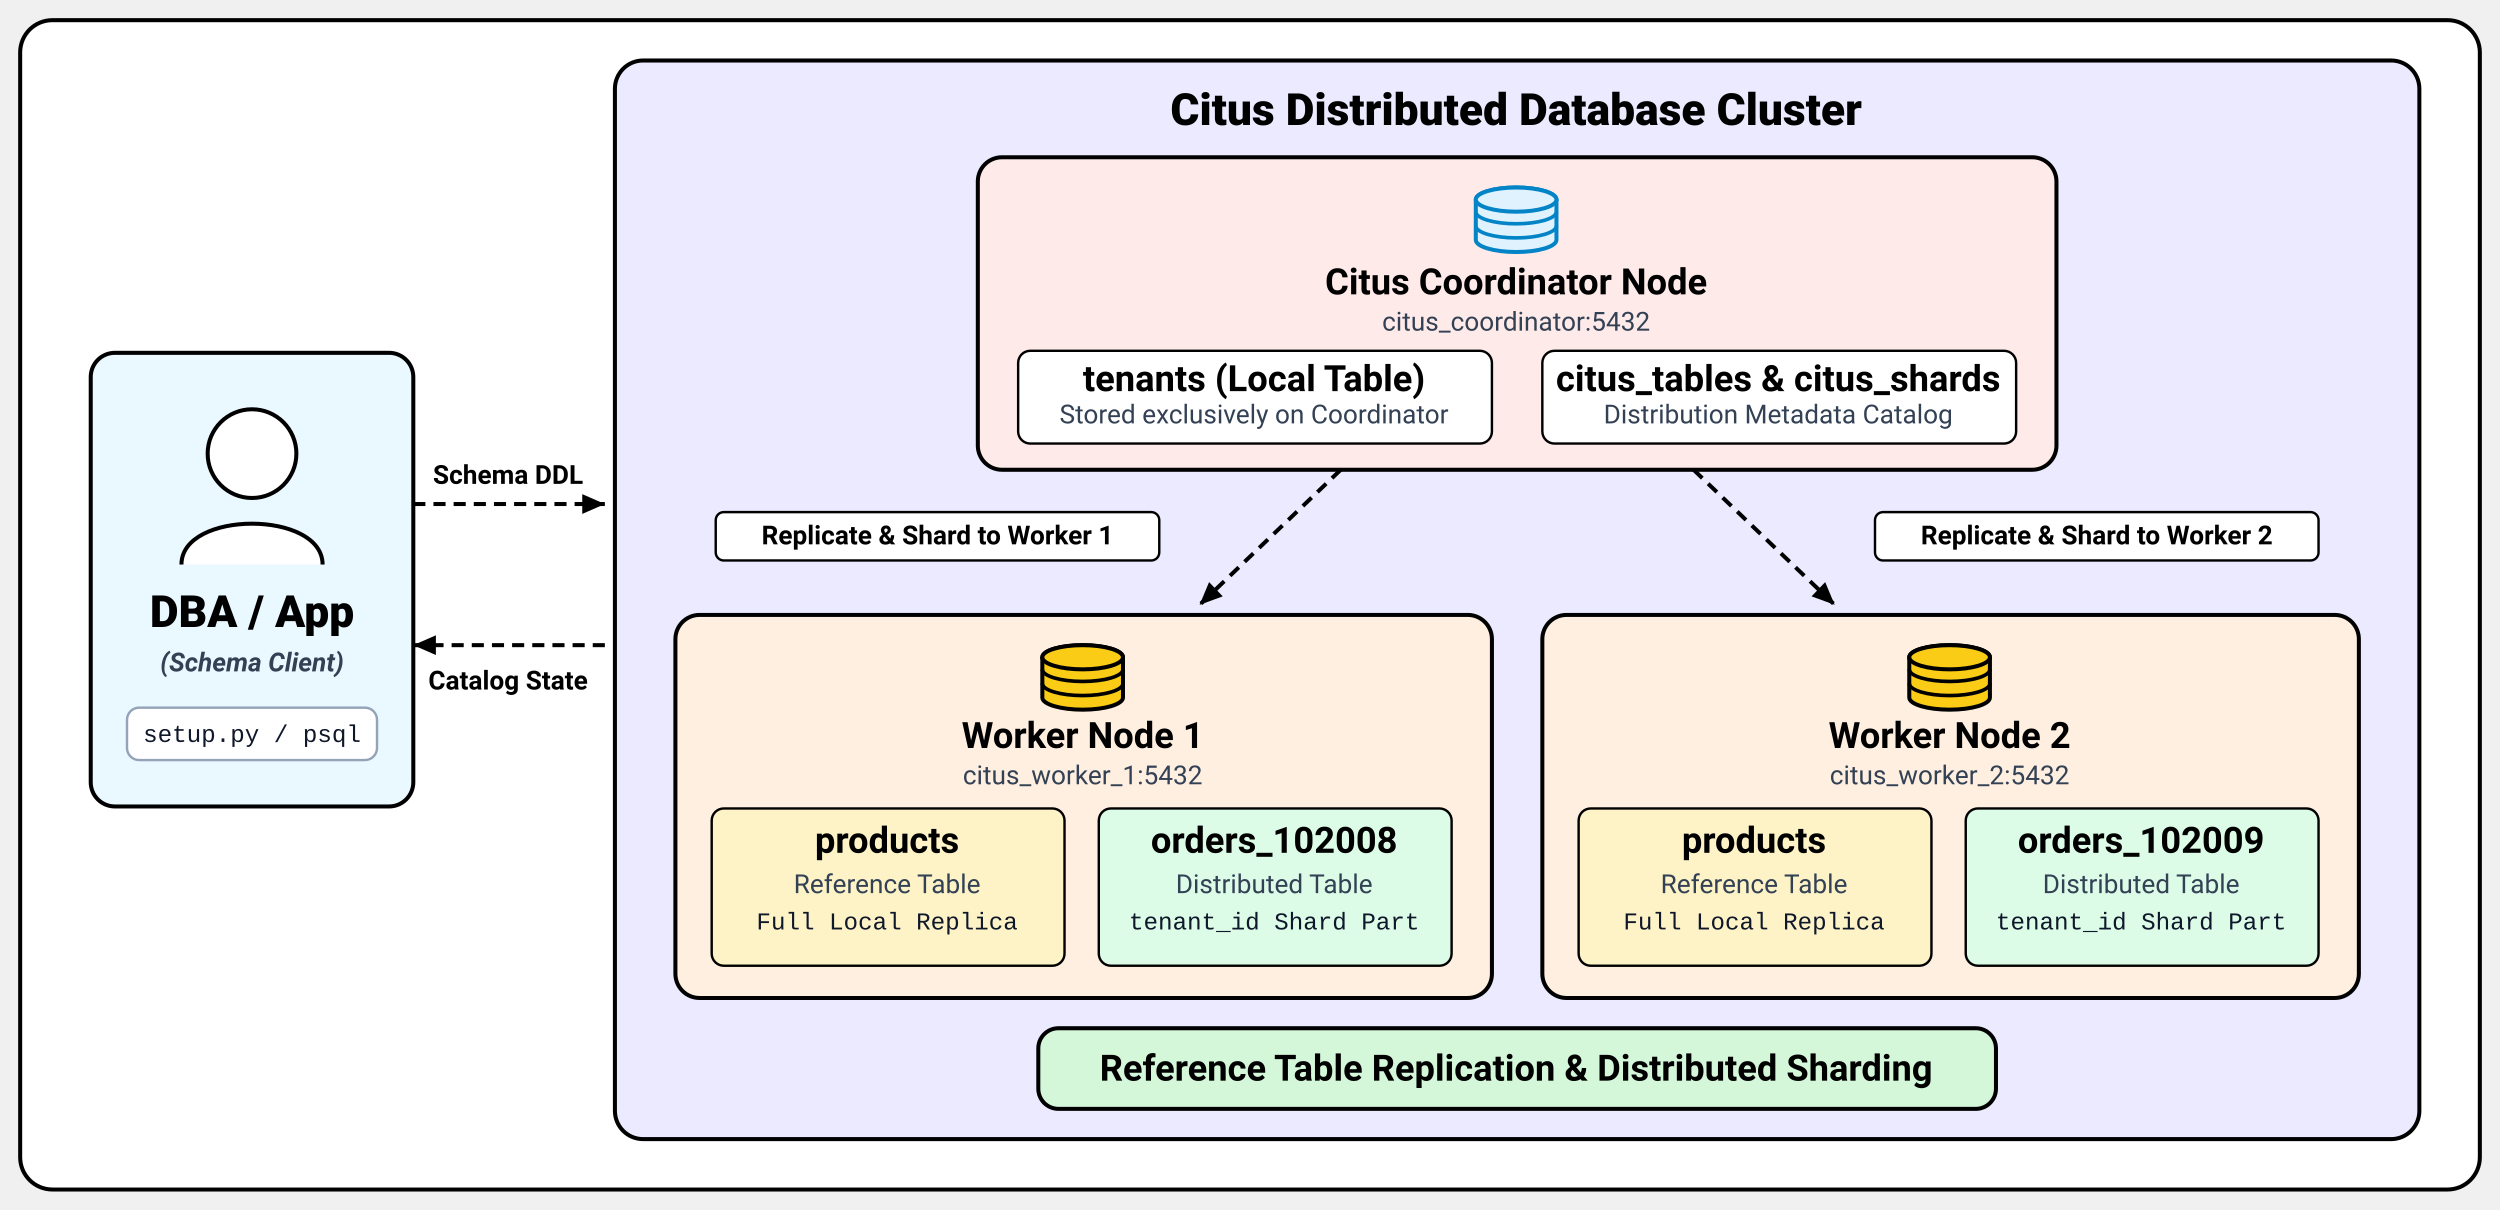
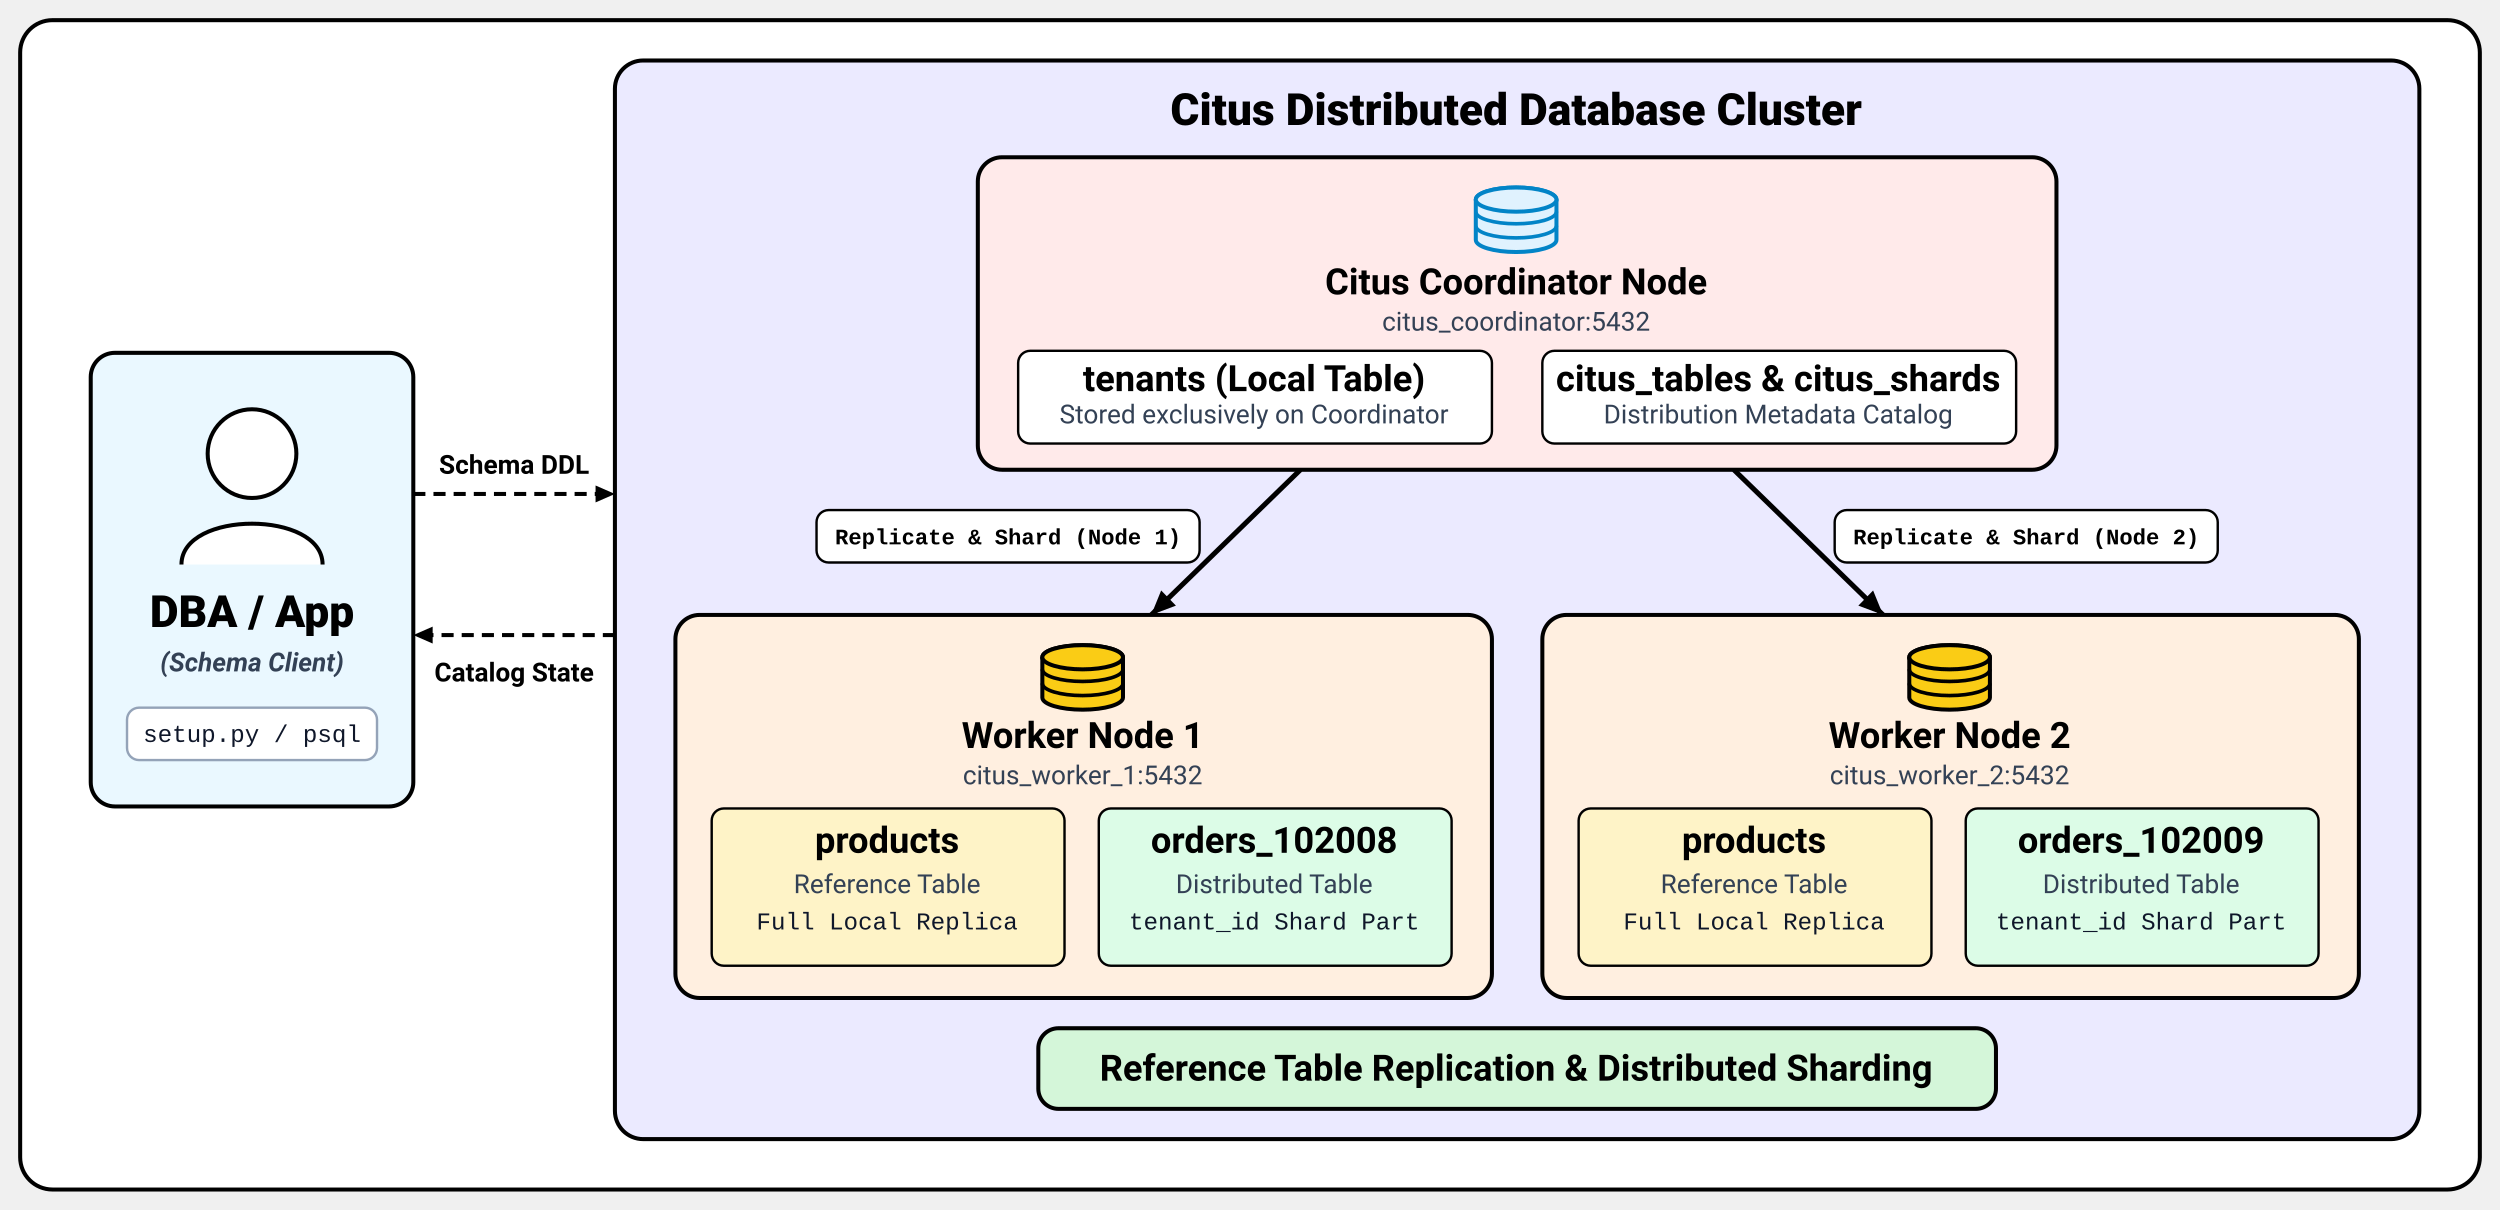
<svg xmlns="http://www.w3.org/2000/svg" viewBox="0 0 1240 600" width="100%" height="auto">
  <defs>
    <style>
      .txt-title { font-family: -apple-system, BlinkMacSystemFont, "Segoe UI", Roboto, Helvetica, Arial, sans-serif; font-size: 22px; font-weight: 800; fill: #000000; }
      .txt-node-title { font-family: -apple-system, BlinkMacSystemFont, "Segoe UI", Roboto, Helvetica, Arial, sans-serif; font-size: 18px; font-weight: 700; fill: #000000; }
      .txt-node-sub { font-family: -apple-system, BlinkMacSystemFont, "Segoe UI", Roboto, Helvetica, Arial, sans-serif; font-size: 13px; fill: #334155; }
      .txt-node-code { font-family: "SFMono-Regular", Consolas, "Liberation Mono", Menlo, monospace; font-size: 12px; fill: #0f172a; }
      .txt-arrow-label { font-family: -apple-system, BlinkMacSystemFont, "Segoe UI", Roboto, Helvetica, Arial, sans-serif; font-size: 13px; font-weight: 700; fill: #000000; }
+       .txt-badge { font-family: "SFMono-Regular", Consolas, "Liberation Mono", Menlo, monospace; font-size: 11px; font-weight: 700; fill: #000000; }
    </style>
-     <marker id="arrow" viewBox="0 0 10 10" refX="8" refY="5" markerWidth="7" markerHeight="7" orient="auto-start-reverse">
+     <marker id="arrow" viewBox="0 0 10 10" refX="8" refY="5" markerWidth="6" markerHeight="6" orient="auto">
      <path d="M 0 1.5 L 8 5 L 0 8.5 z" fill="#000000" />
+     </marker>
+     <marker id="arrow-muted" viewBox="0 0 10 10" refX="8" refY="5" markerWidth="6" markerHeight="6" orient="auto">
+       <path d="M 0 1.5 L 8 5 L 0 8.5 z" fill="#94a3b8" />
+     </marker>
+     <marker id="arrow-green" viewBox="0 0 10 10" refX="8" refY="5" markerWidth="6" markerHeight="6" orient="auto">
+       <path d="M 0 1.5 L 8 5 L 0 8.5 z" fill="#16a34a" />
    </marker>
  </defs>
  <rect x="10" y="10" width="1220" height="580" rx="16" fill="#ffffff" stroke="#000000" stroke-width="2" />
  <g transform="translate(45, 175)">
    <rect width="160" height="225" rx="12" fill="#eaf8ff" stroke="#000000" stroke-width="2" />
    <circle cx="80" cy="50" r="22" fill="#ffffff" stroke="#000000" stroke-width="2" />
    <path d="M 45 105 C 45 78, 115 78, 115 105" fill="#ffffff" stroke="#000000" stroke-width="2" />
    <text x="80" y="136" class="txt-title" text-anchor="middle">DBA / App</text>
    <text x="80" y="158" class="txt-node-sub" font-style="italic" font-weight="600" text-anchor="middle">(Schema Client)</text>
    <rect x="18" y="176" width="124" height="26" rx="6" fill="#ffffff" stroke="#94a3b8" stroke-width="1.2" />
    <text x="80" y="193" class="txt-node-code" text-anchor="middle">setup.py / psql</text>
  </g>
-   <path d="M 205 250 L 300 250" fill="none" stroke="#000000" stroke-width="2" stroke-dasharray="6 4" marker-end="url(#arrow)" />
-   <text x="252" y="240" class="txt-arrow-label" text-anchor="middle">Schema DDL</text>
-   <path d="M 300 320 L 205 320" fill="none" stroke="#000000" stroke-width="2" stroke-dasharray="6 4" marker-end="url(#arrow)" />
-   <text x="252" y="342" class="txt-arrow-label" text-anchor="middle">Catalog State</text>
+   <path d="M 205 245 L 305 245" fill="none" stroke="#000000" stroke-width="2" stroke-dasharray="6 4" marker-end="url(#arrow)" />
+   <text x="255" y="235" class="txt-arrow-label" text-anchor="middle">Schema DDL</text>
+   <path d="M 305 315 L 205 315" fill="none" stroke="#000000" stroke-width="2" stroke-dasharray="6 4" marker-end="url(#arrow)" />
+   <text x="255" y="338" class="txt-arrow-label" text-anchor="middle">Catalog State</text>
  <g transform="translate(305, 30)">
    <rect width="895" height="535" rx="14" fill="#ebeaff" stroke="#000000" stroke-width="2" />
    <text x="447" y="32" class="txt-title" text-anchor="middle">Citus Distributed Database Cluster</text>
    <g transform="translate(180, 48)">
      <rect width="535" height="155" rx="12" fill="#ffeaea" stroke="#000000" stroke-width="2" />
      <g transform="translate(245, 12)">
        <ellipse cx="22" cy="9" rx="20" ry="6" fill="#e0f2fe" stroke="#0284c7" stroke-width="2" />
        <path d="M 2 9 L 2 29 A 20 6 0 0 0 42 29 L 42 9" fill="#e0f2fe" stroke="#0284c7" stroke-width="2" />
        <path d="M 2 15 A 20 6 0 0 0 42 15" fill="none" stroke="#0284c7" stroke-width="1.8" />
        <path d="M 2 22 A 20 6 0 0 0 42 22" fill="none" stroke="#0284c7" stroke-width="1.8" />
        <ellipse cx="22" cy="9" rx="20" ry="6" fill="#e0f2fe" stroke="#0284c7" stroke-width="2" />
      </g>
      <text x="267" y="68" class="txt-node-title" text-anchor="middle">Citus Coordinator Node</text>
      <text x="267" y="86" class="txt-node-sub" text-anchor="middle">citus_coordinator:5432</text>
      <g transform="translate(20, 96)">
        <rect width="235" height="46" rx="6" fill="#ffffff" stroke="#000000" stroke-width="1.2" />
        <text x="117" y="20" class="txt-node-title" font-size="13" text-anchor="middle">tenants (Local Table)</text>
        <text x="117" y="36" class="txt-node-sub" font-size="11" text-anchor="middle">Stored exclusively on Coordinator</text>
      </g>
      <g transform="translate(280, 96)">
        <rect width="235" height="46" rx="6" fill="#ffffff" stroke="#000000" stroke-width="1.2" />
        <text x="117" y="20" class="txt-node-title" font-size="13" text-anchor="middle">citus_tables &amp; citus_shards</text>
        <text x="117" y="36" class="txt-node-sub" font-size="11" text-anchor="middle">Distribution Metadata Catalog</text>
      </g>
    </g>
-     <path d="M 360 203 L 290 270" fill="none" stroke="#000000" stroke-width="2" stroke-dasharray="6 4" marker-end="url(#arrow)" />
-     <rect x="50" y="224" width="220" height="24" rx="4" fill="#ffffff" stroke="#000000" stroke-width="1.2" />
-     <text x="160" y="240" class="txt-arrow-label" font-size="11" text-anchor="middle">Replicate &amp; Shard to Worker 1</text>
-     <path d="M 535 203 L 605 270" fill="none" stroke="#000000" stroke-width="2" stroke-dasharray="6 4" marker-end="url(#arrow)" />
-     <rect x="625" y="224" width="220" height="24" rx="4" fill="#ffffff" stroke="#000000" stroke-width="1.2" />
-     <text x="735" y="240" class="txt-arrow-label" font-size="11" text-anchor="middle">Replicate &amp; Shard to Worker 2</text>
+     <path d="M 340 203 L 266 275" fill="none" stroke="#000000" stroke-width="2.5" marker-end="url(#arrow)" />
+     <g transform="translate(100, 223)">
+       <rect width="190" height="26" rx="6" fill="#ffffff" stroke="#000000" stroke-width="1.2" />
+       <text x="95" y="17" class="txt-badge" text-anchor="middle">Replicate &amp; Shard (Node 1)</text>
+     </g>
+     <path d="M 555 203 L 629 275" fill="none" stroke="#000000" stroke-width="2.5" marker-end="url(#arrow)" />
+     <g transform="translate(605, 223)">
+       <rect width="190" height="26" rx="6" fill="#ffffff" stroke="#000000" stroke-width="1.2" />
+       <text x="95" y="17" class="txt-badge" text-anchor="middle">Replicate &amp; Shard (Node 2)</text>
+     </g>
    <g transform="translate(30, 275)">
      <rect width="405" height="190" rx="12" fill="#ffefe0" stroke="#000000" stroke-width="2" />
      <g transform="translate(180, 12)">
        <ellipse cx="22" cy="9" rx="20" ry="6" fill="#facc15" stroke="#000000" stroke-width="2" />
        <path d="M 2 9 L 2 29 A 20 6 0 0 0 42 29 L 42 9" fill="#facc15" stroke="#000000" stroke-width="2" />
        <path d="M 2 15 A 20 6 0 0 0 42 15" fill="none" stroke="#000000" stroke-width="1.8" />
        <path d="M 2 22 A 20 6 0 0 0 42 22" fill="none" stroke="#000000" stroke-width="1.8" />
        <ellipse cx="22" cy="9" rx="20" ry="6" fill="#facc15" stroke="#000000" stroke-width="2" />
      </g>
      <text x="202" y="66" class="txt-node-title" text-anchor="middle">Worker Node 1</text>
      <text x="202" y="84" class="txt-node-sub" text-anchor="middle">citus_worker_1:5432</text>
      <g transform="translate(18, 96)">
        <rect width="175" height="78" rx="6" fill="#fef3c7" stroke="#000000" stroke-width="1.2" />
        <text x="87" y="22" class="txt-node-title" font-size="13" text-anchor="middle">products</text>
        <text x="87" y="42" class="txt-node-sub" font-size="11" text-anchor="middle">Reference Table</text>
        <text x="87" y="60" class="txt-node-code" font-size="11" text-anchor="middle">Full Local Replica</text>
      </g>
      <g transform="translate(210, 96)">
        <rect width="175" height="78" rx="6" fill="#dcfce7" stroke="#000000" stroke-width="1.2" />
        <text x="87" y="22" class="txt-node-title" font-size="13" text-anchor="middle">orders_102008</text>
        <text x="87" y="42" class="txt-node-sub" font-size="11" text-anchor="middle">Distributed Table</text>
        <text x="87" y="60" class="txt-node-code" font-size="11" text-anchor="middle">tenant_id Shard Part</text>
      </g>
    </g>
    <g transform="translate(460, 275)">
      <rect width="405" height="190" rx="12" fill="#ffefe0" stroke="#000000" stroke-width="2" />
      <g transform="translate(180, 12)">
        <ellipse cx="22" cy="9" rx="20" ry="6" fill="#facc15" stroke="#000000" stroke-width="2" />
        <path d="M 2 9 L 2 29 A 20 6 0 0 0 42 29 L 42 9" fill="#facc15" stroke="#000000" stroke-width="2" />
        <path d="M 2 15 A 20 6 0 0 0 42 15" fill="none" stroke="#000000" stroke-width="1.8" />
        <path d="M 2 22 A 20 6 0 0 0 42 22" fill="none" stroke="#000000" stroke-width="1.8" />
        <ellipse cx="22" cy="9" rx="20" ry="6" fill="#facc15" stroke="#000000" stroke-width="2" />
      </g>
      <text x="202" y="66" class="txt-node-title" text-anchor="middle">Worker Node 2</text>
      <text x="202" y="84" class="txt-node-sub" text-anchor="middle">citus_worker_2:5432</text>
      <g transform="translate(18, 96)">
        <rect width="175" height="78" rx="6" fill="#fef3c7" stroke="#000000" stroke-width="1.2" />
        <text x="87" y="22" class="txt-node-title" font-size="13" text-anchor="middle">products</text>
        <text x="87" y="42" class="txt-node-sub" font-size="11" text-anchor="middle">Reference Table</text>
        <text x="87" y="60" class="txt-node-code" font-size="11" text-anchor="middle">Full Local Replica</text>
      </g>
      <g transform="translate(210, 96)">
        <rect width="175" height="78" rx="6" fill="#dcfce7" stroke="#000000" stroke-width="1.2" />
        <text x="87" y="22" class="txt-node-title" font-size="13" text-anchor="middle">orders_102009</text>
        <text x="87" y="42" class="txt-node-sub" font-size="11" text-anchor="middle">Distributed Table</text>
        <text x="87" y="60" class="txt-node-code" font-size="11" text-anchor="middle">tenant_id Shard Part</text>
      </g>
    </g>
    <g transform="translate(210, 480)">
      <rect width="475" height="40" rx="10" fill="#d4f6d9" stroke="#000000" stroke-width="2" />
      <text x="237" y="26" class="txt-node-title" font-size="15" text-anchor="middle">Reference Table Replication &amp; Distributed Sharding</text>
    </g>
  </g>
</svg>
